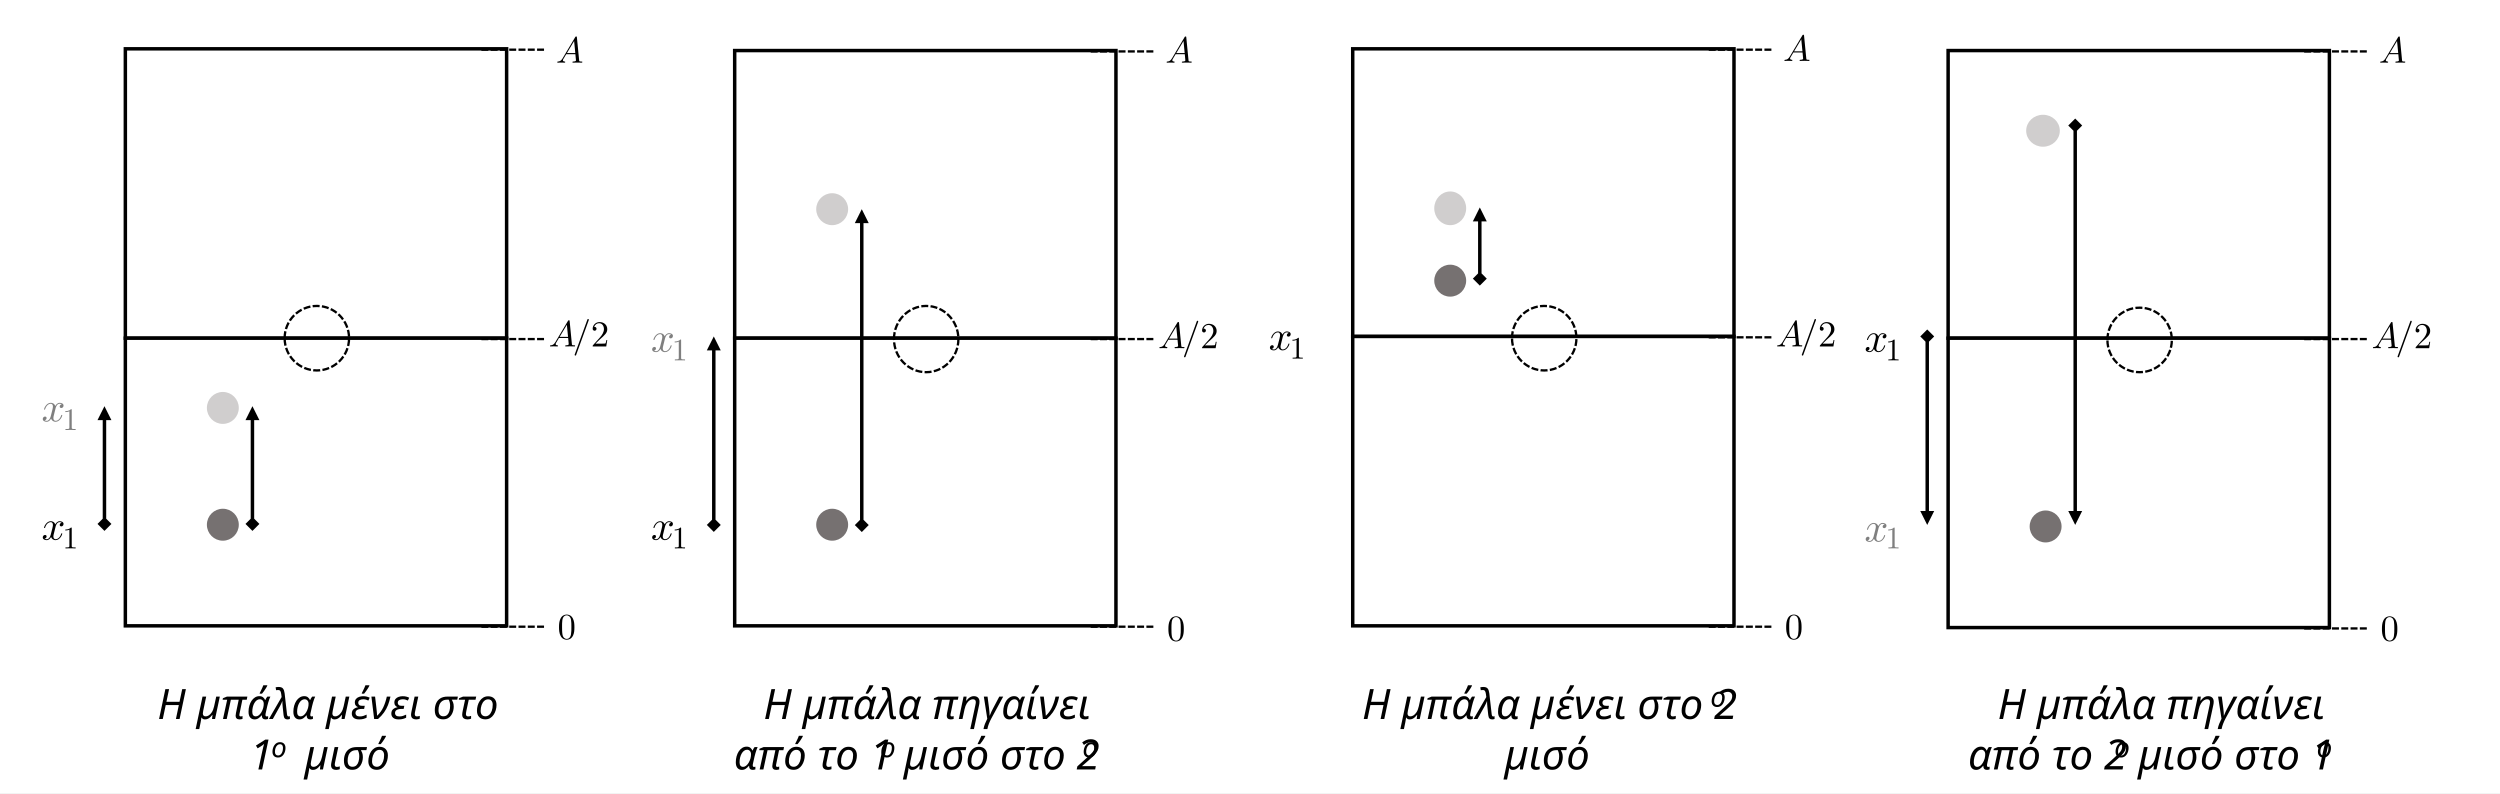
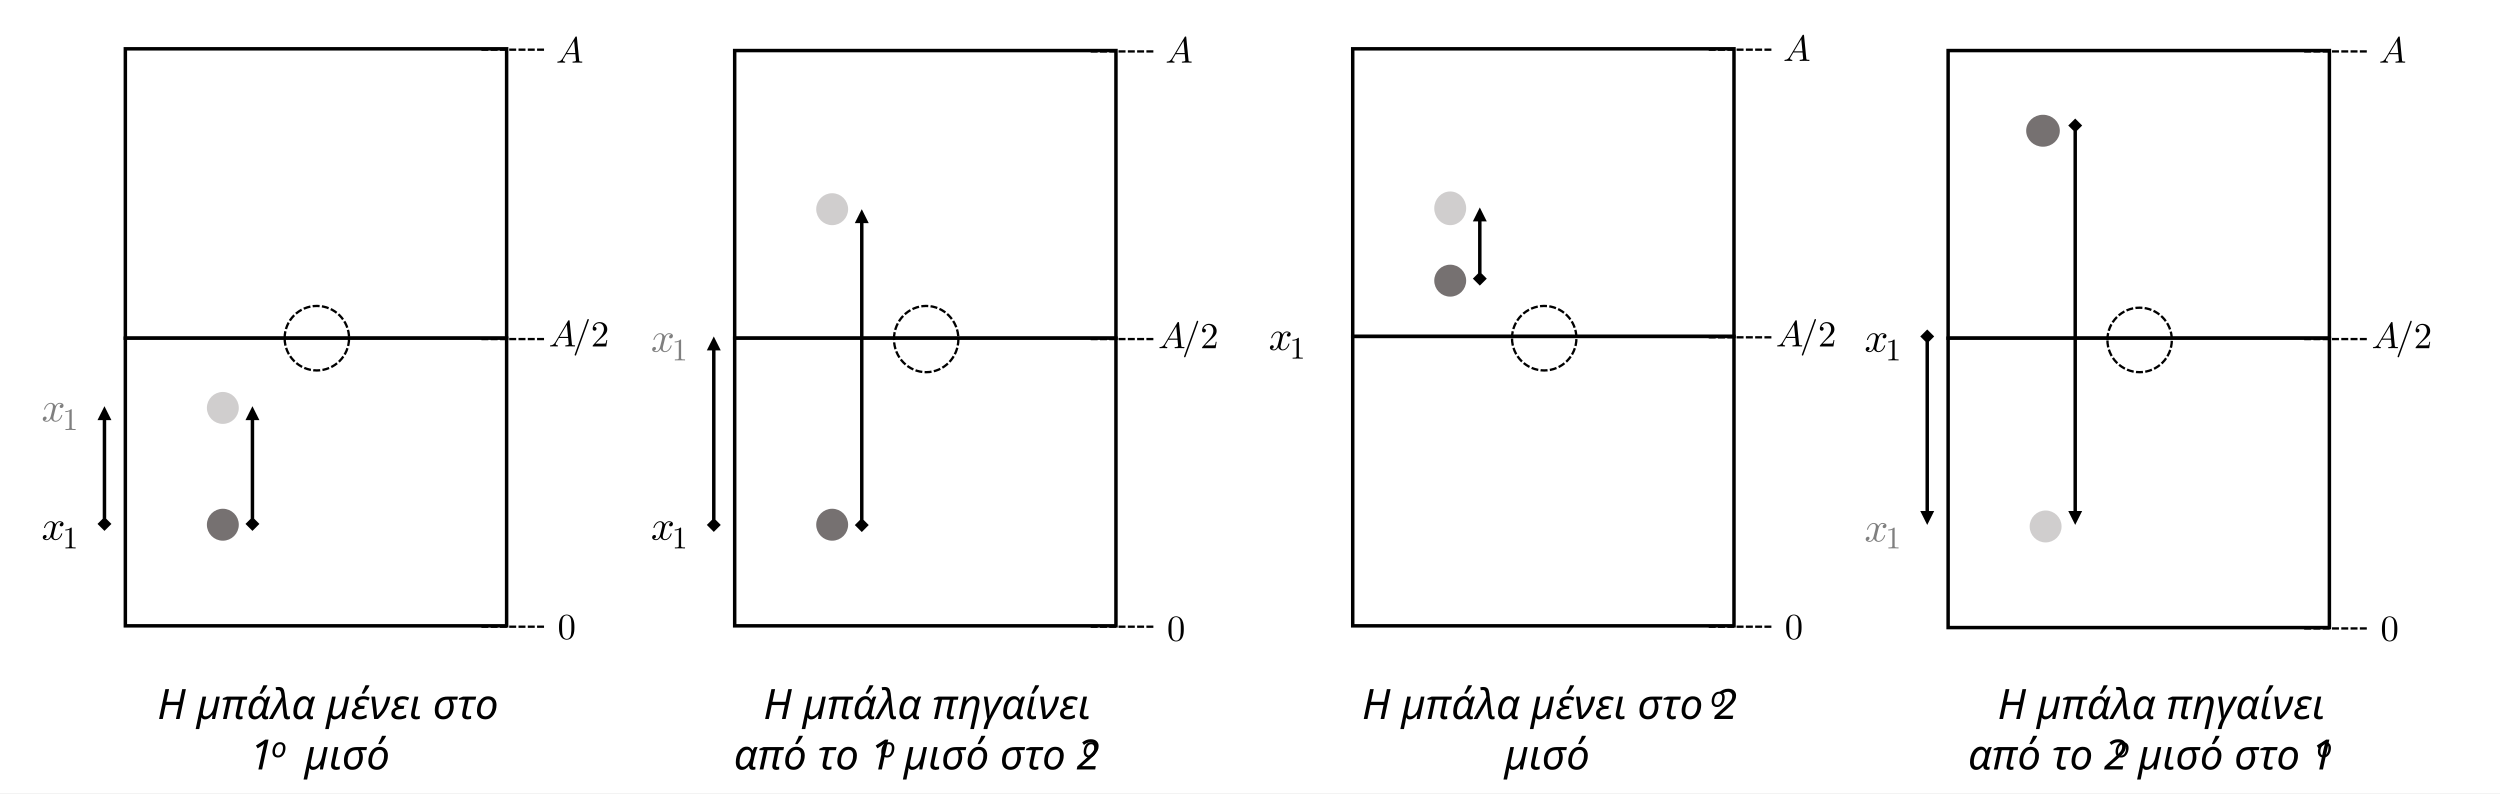
<svg xmlns="http://www.w3.org/2000/svg" width="1436" height="456" overflow="hidden">
  <defs>
    <clipPath id="clip0">
      <rect x="0" y="0" width="1436" height="456" />
    </clipPath>
  </defs>
  <g clip-path="url(#clip0)">
    <rect x="0" y="0" width="1436" height="455.605" fill="#FFFFFF" />
    <rect x="72" y="28.037" width="219" height="166.221" stroke="#000000" stroke-width="2" stroke-miterlimit="8" fill="#FFFFFF" />
    <rect x="72" y="194.258" width="219" height="165.219" stroke="#000000" stroke-width="2" stroke-miterlimit="8" fill="#FFFFFF" />
    <path d="M163.5 194.258C163.5 184.027 171.783 175.733 182 175.733 192.217 175.733 200.5 184.027 200.5 194.258 200.5 204.489 192.217 212.783 182 212.783 171.783 212.783 163.5 204.489 163.5 194.258Z" stroke="#000000" stroke-width="1.333" stroke-miterlimit="8" stroke-dasharray="3.999 1.333" fill="none" fill-rule="evenodd" />
    <path d="M276.5 359.978 313.178 359.978" stroke="#000000" stroke-width="1.333" stroke-miterlimit="8" stroke-dasharray="3.999 1.333" fill="none" fill-rule="evenodd" />
    <path d="M276.5 194.759 313.178 194.759" stroke="#000000" stroke-width="1.333" stroke-miterlimit="8" stroke-dasharray="3.999 1.333" fill="none" fill-rule="evenodd" />
    <path d="M276.5 28.538 313.178 28.538" stroke="#000000" stroke-width="1.333" stroke-miterlimit="8" stroke-dasharray="3.999 1.333" fill="none" fill-rule="evenodd" />
    <text font-family="Cambria Math,Cambria Math_MSFontService,sans-serif" font-weight="400" font-size="21" transform="matrix(1 0 0 1.00133 319.352 36)">𝐴<tspan font-size="21" x="-4.166" y="162.783">𝐴</tspan>
      <tspan font-size="21" x="9.538" y="162.783">/</tspan>
      <tspan font-size="21" x="20.035" y="162.783">2</tspan>
      <tspan font-size="21" x="0.933" y="330.56">0</tspan>
      <tspan font-size="24" x="-295.492" y="273.636">𝑥</tspan>
      <tspan font-size="18" x="-283.448" y="278.629">1</tspan>
      <tspan fill="#7F7F7F" font-size="24" x="-295.492" y="205.726">𝑥</tspan>
      <tspan fill="#7F7F7F" font-size="18" x="-283.448" y="210.72">1</tspan>
    </text>
    <path d="M1-1.55356e-06 1 60.882-1 60.882-1 1.55356e-06ZM-3.999 6.21425e-06-6.21425e-06-3.999 3.999-6.21425e-06 6.21425e-06 3.999ZM3.999 59.549 0 67.547-3.999 59.549Z" transform="matrix(1 0 0 -1.00133 60 300.947)" />
    <path d="M1-1.55356e-06 1 60.882-1 60.882-1 1.55356e-06ZM-3.999 6.21425e-06-6.21425e-06-3.999 3.999-6.21425e-06 6.21425e-06 3.999ZM3.999 59.549 0 67.547-3.999 59.549Z" transform="matrix(1 0 0 -1.00133 145 300.947)" />
    <path d="M119.5 301.4C119.5 296.7 123.306 292.889 128 292.889 132.694 292.889 136.5 296.7 136.5 301.4 136.5 306.101 132.694 309.912 128 309.912 123.306 309.912 119.5 306.101 119.5 301.4Z" stroke="#767171" stroke-width="1.333" stroke-miterlimit="8" fill="#767171" fill-rule="evenodd" />
    <path d="M119.5 234.311C119.5 229.611 123.306 225.8 128 225.8 132.694 225.8 136.5 229.611 136.5 234.311 136.5 239.012 132.694 242.823 128 242.823 123.306 242.823 119.5 239.012 119.5 234.311Z" stroke="#D0CECE" stroke-width="1.333" stroke-miterlimit="8" fill="#D0CECE" fill-rule="evenodd" />
    <rect x="422" y="29.039" width="219" height="165.219" stroke="#000000" stroke-width="2" stroke-miterlimit="8" fill="#FFFFFF" />
    <rect x="422" y="194.258" width="219" height="165.219" stroke="#000000" stroke-width="2" stroke-miterlimit="8" fill="#FFFFFF" />
    <path d="M513.5 194.759C513.5 184.251 521.783 175.733 532 175.733 542.217 175.733 550.5 184.251 550.5 194.759 550.5 205.266 542.217 213.784 532 213.784 521.783 213.784 513.5 205.266 513.5 194.759Z" stroke="#000000" stroke-width="1.333" stroke-miterlimit="8" stroke-dasharray="3.999 1.333" fill="none" fill-rule="evenodd" />
    <path d="M626.5 359.978 663.178 359.978" stroke="#000000" stroke-width="1.333" stroke-miterlimit="8" stroke-dasharray="3.999 1.333" fill="none" fill-rule="evenodd" />
    <path d="M626.5 194.759 663.178 194.759" stroke="#000000" stroke-width="1.333" stroke-miterlimit="8" stroke-dasharray="3.999 1.333" fill="none" fill-rule="evenodd" />
    <path d="M626.5 29.539 663.178 29.539" stroke="#000000" stroke-width="1.333" stroke-miterlimit="8" stroke-dasharray="3.999 1.333" fill="none" fill-rule="evenodd" />
    <text font-family="Cambria Math,Cambria Math_MSFontService,sans-serif" font-weight="400" font-size="21" transform="matrix(1 0 0 1.00133 669.384 36)">𝐴<tspan font-size="21" x="-4.166" y="163.782">𝐴</tspan>
      <tspan font-size="21" x="9.538" y="163.782">/</tspan>
      <tspan font-size="21" x="20.035" y="163.782">2</tspan>
      <tspan font-size="21" x="0.933" y="331.559">0</tspan>
      <tspan font-size="24" x="-295.492" y="273.636">𝑥</tspan>
      <tspan font-size="18" x="-283.448" y="278.629">1</tspan>
      <tspan fill="#7F7F7F" font-size="24" x="-295.492" y="165.78">𝑥</tspan>
      <tspan fill="#7F7F7F" font-size="18" x="-283.448" y="170.773">1</tspan>
    </text>
    <path d="M1-9.70501e-07 1 101.463-1 101.463-1 9.70501e-07ZM-3.999 3.882e-06-3.882e-06-3.999 3.999-3.882e-06 3.882e-06 3.999ZM3.999 100.13 0 108.128-3.999 100.13Z" transform="matrix(1 0 0 -1.00133 410 301.528)" />
    <path d="M1-5.79134e-07 1 174.533-1 174.533-1 5.79134e-07ZM-3.999 2.31654e-06-2.31654e-06-3.999 3.999-2.31654e-06 2.31654e-06 3.999ZM3.999 173.2 0 181.198-3.999 173.2Z" transform="matrix(1 0 0 -1.00133 495 301.599)" />
    <path d="M469.5 301.4C469.5 296.7 473.306 292.889 478 292.889 482.694 292.889 486.5 296.7 486.5 301.4 486.5 306.101 482.694 309.912 478 309.912 473.306 309.912 469.5 306.101 469.5 301.4Z" stroke="#767171" stroke-width="1.333" stroke-miterlimit="8" fill="#767171" fill-rule="evenodd" />
    <path d="M469.5 120.16C469.5 115.459 473.306 111.648 478 111.648 482.694 111.648 486.5 115.459 486.5 120.16 486.5 124.86 482.694 128.671 478 128.671 473.306 128.671 469.5 124.86 469.5 120.16Z" stroke="#D0CECE" stroke-width="1.333" stroke-miterlimit="8" fill="#D0CECE" fill-rule="evenodd" />
    <rect x="777" y="28.037" width="219" height="165.219" stroke="#000000" stroke-width="2" stroke-miterlimit="8" fill="#FFFFFF" />
    <rect x="777" y="193.257" width="219" height="166.221" stroke="#000000" stroke-width="2" stroke-miterlimit="8" fill="#FFFFFF" />
    <path d="M868.5 194.258C868.5 184.027 876.783 175.733 887 175.733 897.217 175.733 905.5 184.027 905.5 194.258 905.5 204.489 897.217 212.783 887 212.783 876.783 212.783 868.5 204.489 868.5 194.258Z" stroke="#000000" stroke-width="1.333" stroke-miterlimit="8" stroke-dasharray="3.999 1.333" fill="none" fill-rule="evenodd" />
    <path d="M981.5 359.978 1018.18 359.978" stroke="#000000" stroke-width="1.333" stroke-miterlimit="8" stroke-dasharray="3.999 1.333" fill="none" fill-rule="evenodd" />
    <path d="M981.5 193.757 1018.18 193.757" stroke="#000000" stroke-width="1.333" stroke-miterlimit="8" stroke-dasharray="3.999 1.333" fill="none" fill-rule="evenodd" />
    <path d="M981.5 28.538 1018.18 28.538" stroke="#000000" stroke-width="1.333" stroke-miterlimit="8" stroke-dasharray="3.999 1.333" fill="none" fill-rule="evenodd" />
    <text font-family="Cambria Math,Cambria Math_MSFontService,sans-serif" font-weight="400" font-size="21" transform="matrix(1 0 0 1.00133 1024.23 35)">𝐴<tspan font-size="21" x="-4.166" y="163.782">𝐴</tspan>
      <tspan font-size="21" x="9.538" y="163.782">/</tspan>
      <tspan font-size="21" x="20.035" y="163.782">2</tspan>
      <tspan font-size="21" x="0.933" y="331.559">0</tspan>
      <tspan font-size="24" x="-295.492" y="165.78">𝑥</tspan>
      <tspan font-size="18" x="-283.448" y="170.773">1</tspan>
    </text>
    <path d="M1-2.5698e-06 1 34.17-1 34.17-1 2.5698e-06ZM-3.999 1.02792e-05-1.02792e-05-3.999 3.999-1.02792e-05 1.02792e-05 3.999ZM3.999 32.837 0 40.835-3.999 32.837Z" transform="matrix(1 0 0 -1.00133 850 160.048)" />
    <path d="M824.5 161.214C824.5 156.513 828.306 152.703 833 152.703 837.694 152.703 841.5 156.513 841.5 161.214 841.5 165.915 837.694 169.725 833 169.725 828.306 169.725 824.5 165.915 824.5 161.214Z" stroke="#767171" stroke-width="1.333" stroke-miterlimit="8" fill="#767171" fill-rule="evenodd" />
    <path d="M824.5 119.659C824.5 114.682 828.306 110.647 833 110.647 837.694 110.647 841.5 114.682 841.5 119.659 841.5 124.636 837.694 128.671 833 128.671 828.306 128.671 824.5 124.636 824.5 119.659Z" stroke="#D0CECE" stroke-width="1.333" stroke-miterlimit="8" fill="#D0CECE" fill-rule="evenodd" />
    <rect x="1119" y="29.039" width="219" height="165.219" stroke="#000000" stroke-width="2" stroke-miterlimit="8" fill="#FFFFFF" />
    <rect x="1119" y="194.258" width="219" height="166.221" stroke="#000000" stroke-width="2" stroke-miterlimit="8" fill="#FFFFFF" />
    <path d="M1210.5 195.259C1210.5 185.029 1218.78 176.735 1229 176.735 1239.22 176.735 1247.5 185.029 1247.5 195.259 1247.5 205.49 1239.22 213.784 1229 213.784 1218.78 213.784 1210.5 205.49 1210.5 195.259Z" stroke="#000000" stroke-width="1.333" stroke-miterlimit="8" stroke-dasharray="3.999 1.333" fill="none" fill-rule="evenodd" />
    <path d="M1323.5 360.98 1360.18 360.98" stroke="#000000" stroke-width="1.333" stroke-miterlimit="8" stroke-dasharray="3.999 1.333" fill="none" fill-rule="evenodd" />
    <path d="M1323.5 194.759 1360.18 194.759" stroke="#000000" stroke-width="1.333" stroke-miterlimit="8" stroke-dasharray="3.999 1.333" fill="none" fill-rule="evenodd" />
    <path d="M1323.5 29.539 1360.18 29.539" stroke="#000000" stroke-width="1.333" stroke-miterlimit="8" stroke-dasharray="3.999 1.333" fill="none" fill-rule="evenodd" />
    <text font-family="Cambria Math,Cambria Math_MSFontService,sans-serif" font-weight="400" font-size="21" transform="matrix(1 0 0 1.00133 1366.44 36)">𝐴<tspan font-size="21" x="-4.166" y="163.782">𝐴</tspan>
      <tspan font-size="21" x="9.538" y="163.782">/</tspan>
      <tspan font-size="21" x="20.035" y="163.782">2</tspan>
      <tspan font-size="21" x="0.933" y="331.559">0</tspan>
      <tspan fill="#7F7F7F" font-size="24" x="-295.492" y="274.635">𝑥</tspan>
      <tspan fill="#7F7F7F" font-size="18" x="-283.448" y="278.629">1</tspan>
      <tspan font-size="24" x="-295.492" y="165.78">𝑥</tspan>
      <tspan font-size="18" x="-283.448" y="170.773">1</tspan>
    </text>
    <path d="M1108 193.257 1108 294.854 1106 294.854 1106 193.257ZM1103 193.257 1107 189.252 1111 193.257 1107 197.261ZM1111 293.52 1107 301.528 1103 293.52Z" />
    <path d="M1193 72.096 1193 294.836 1191 294.836 1191 72.096ZM1188 72.096 1192 68.091 1196 72.096 1192 76.1ZM1196 293.5 1192 301.509 1188 293.5Z" />
-     <path d="M1166.5 302.402C1166.5 297.701 1170.31 293.89 1175 293.89 1179.69 293.89 1183.5 297.701 1183.5 302.402 1183.5 307.102 1179.69 310.913 1175 310.913 1170.31 310.913 1166.5 307.102 1166.5 302.402Z" stroke="#767171" stroke-width="1.333" stroke-miterlimit="8" fill="#767171" fill-rule="evenodd" />
-     <path d="M1164.5 75.1C1164.5 70.399 1168.53 66.588 1173.5 66.588 1178.47 66.588 1182.5 70.399 1182.5 75.1 1182.5 79.8 1178.47 83.611 1173.5 83.611 1168.53 83.611 1164.5 79.8 1164.5 75.1Z" stroke="#D0CECE" stroke-width="1.333" stroke-miterlimit="8" fill="#D0CECE" fill-rule="evenodd" />
+     <path d="M1166.5 302.402C1166.5 297.701 1170.31 293.89 1175 293.89 1179.69 293.89 1183.5 297.701 1183.5 302.402 1183.5 307.102 1179.69 310.913 1175 310.913 1170.31 310.913 1166.5 307.102 1166.5 302.402Z" stroke="#D0CECE" stroke-width="1.333" stroke-miterlimit="8" fill="#D0CECE" fill-rule="evenodd" />
+     <path d="M1164.5 75.1C1164.5 70.399 1168.53 66.588 1173.5 66.588 1178.47 66.588 1182.5 70.399 1182.5 75.1 1182.5 79.8 1178.47 83.611 1173.5 83.611 1168.53 83.611 1164.5 79.8 1164.5 75.1Z" stroke="#767171" stroke-width="1.333" stroke-miterlimit="8" fill="#767171" fill-rule="evenodd" />
    <text font-family="Calibri,Calibri_MSFontService,sans-serif" font-style="italic" font-weight="400" font-size="24" transform="matrix(1 0 0 1.00133 90.3573 413)">Η μπάλα μένει στο <tspan font-size="24" x="53.214" y="28.962">1</tspan>
      <tspan font-size="16" x="65.378" y="21.971">ο</tspan>
      <tspan font-size="24" x="84.54" y="28.962">μισό</tspan>
      <tspan font-size="24" x="348.11" y="0">Η μπάλα πηγαίνει </tspan>
      <tspan font-size="24" x="331.134" y="28.962">από το 1</tspan>
      <tspan font-size="16" x="415.115" y="21.971">ο</tspan>
      <tspan font-size="24" x="428.778" y="28.962">μισό στο 2</tspan>
      <tspan font-size="16" x="531.348" y="21.971">ο</tspan>
      <tspan font-size="24" x="691.968" y="0">Η μπάλα μένει στο 2</tspan>
      <tspan font-size="16" x="892.049" y="-6.991">ο</tspan>
      <tspan font-size="24" x="773.763" y="28.962">μισό</tspan>
      <tspan font-size="24" x="1057.05" y="0">Η μπάλα πηγαίνει </tspan>
      <tspan font-size="24" x="1040.07" y="28.962">από το 2</tspan>
      <tspan font-size="16" x="1124.05" y="21.971">ο</tspan>
      <tspan font-size="24" x="1137.72" y="28.962">μισό στο 1</tspan>
      <tspan font-size="16" x="1240.29" y="21.971">ο</tspan>
    </text>
  </g>
</svg>
